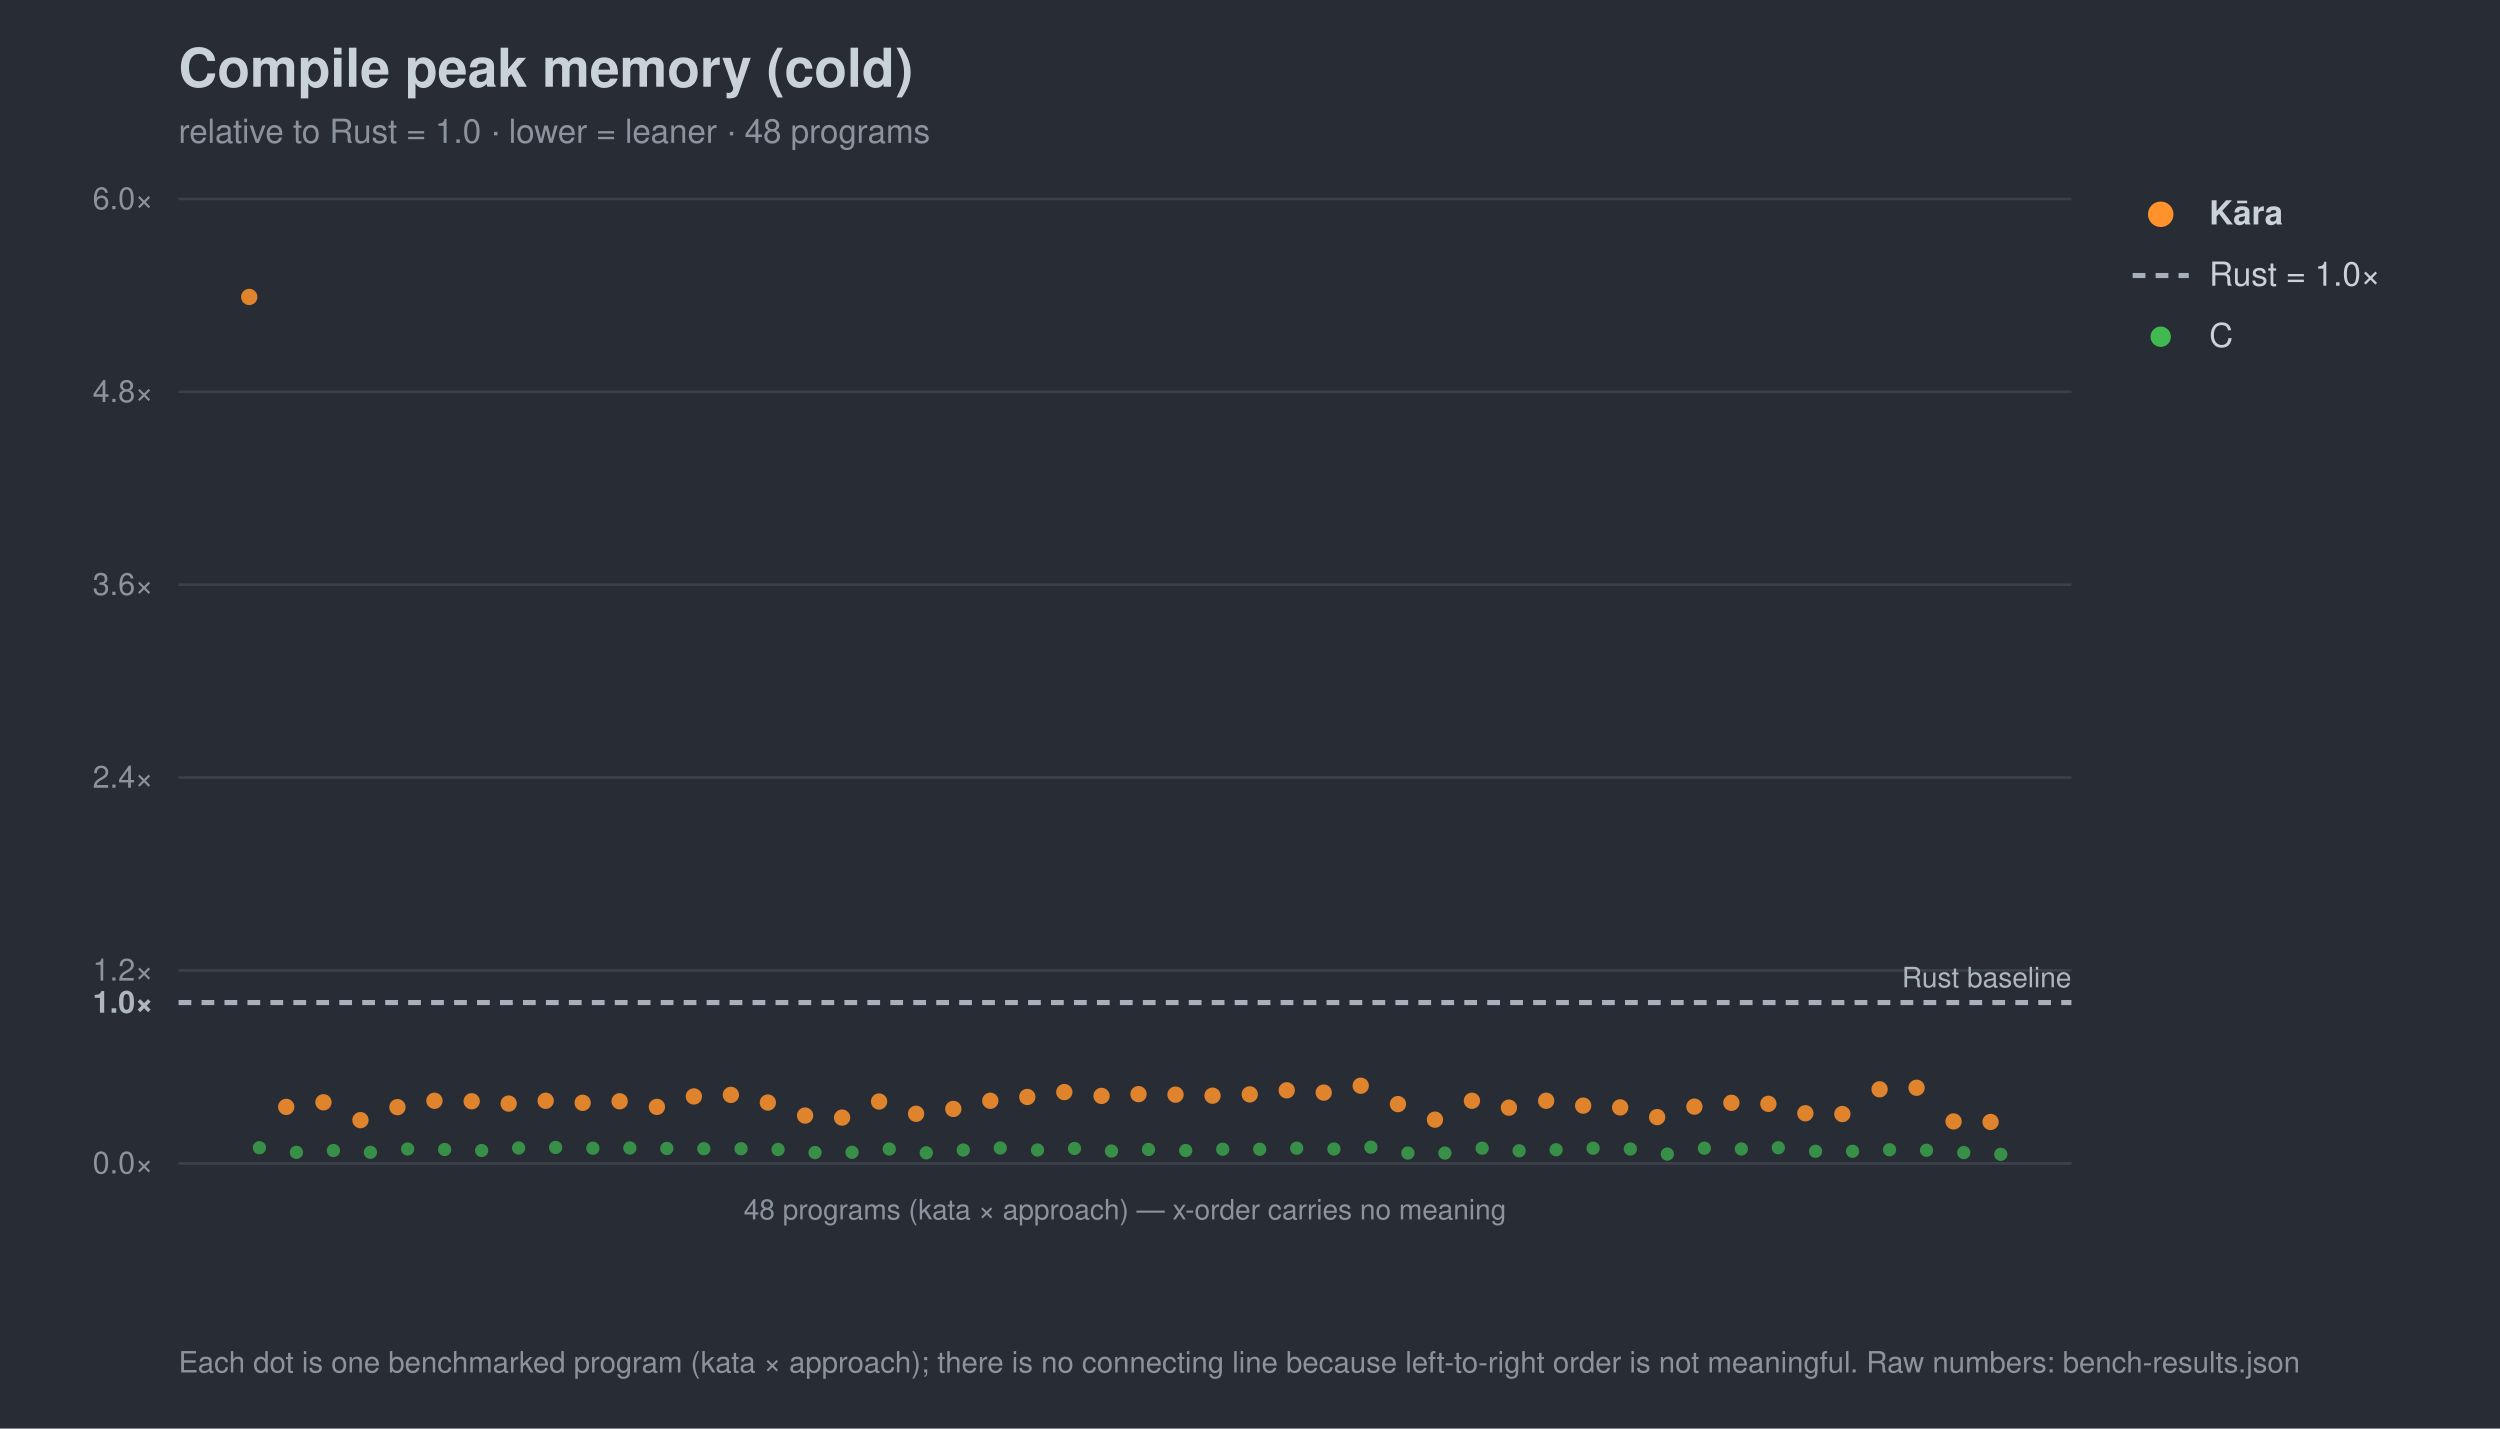
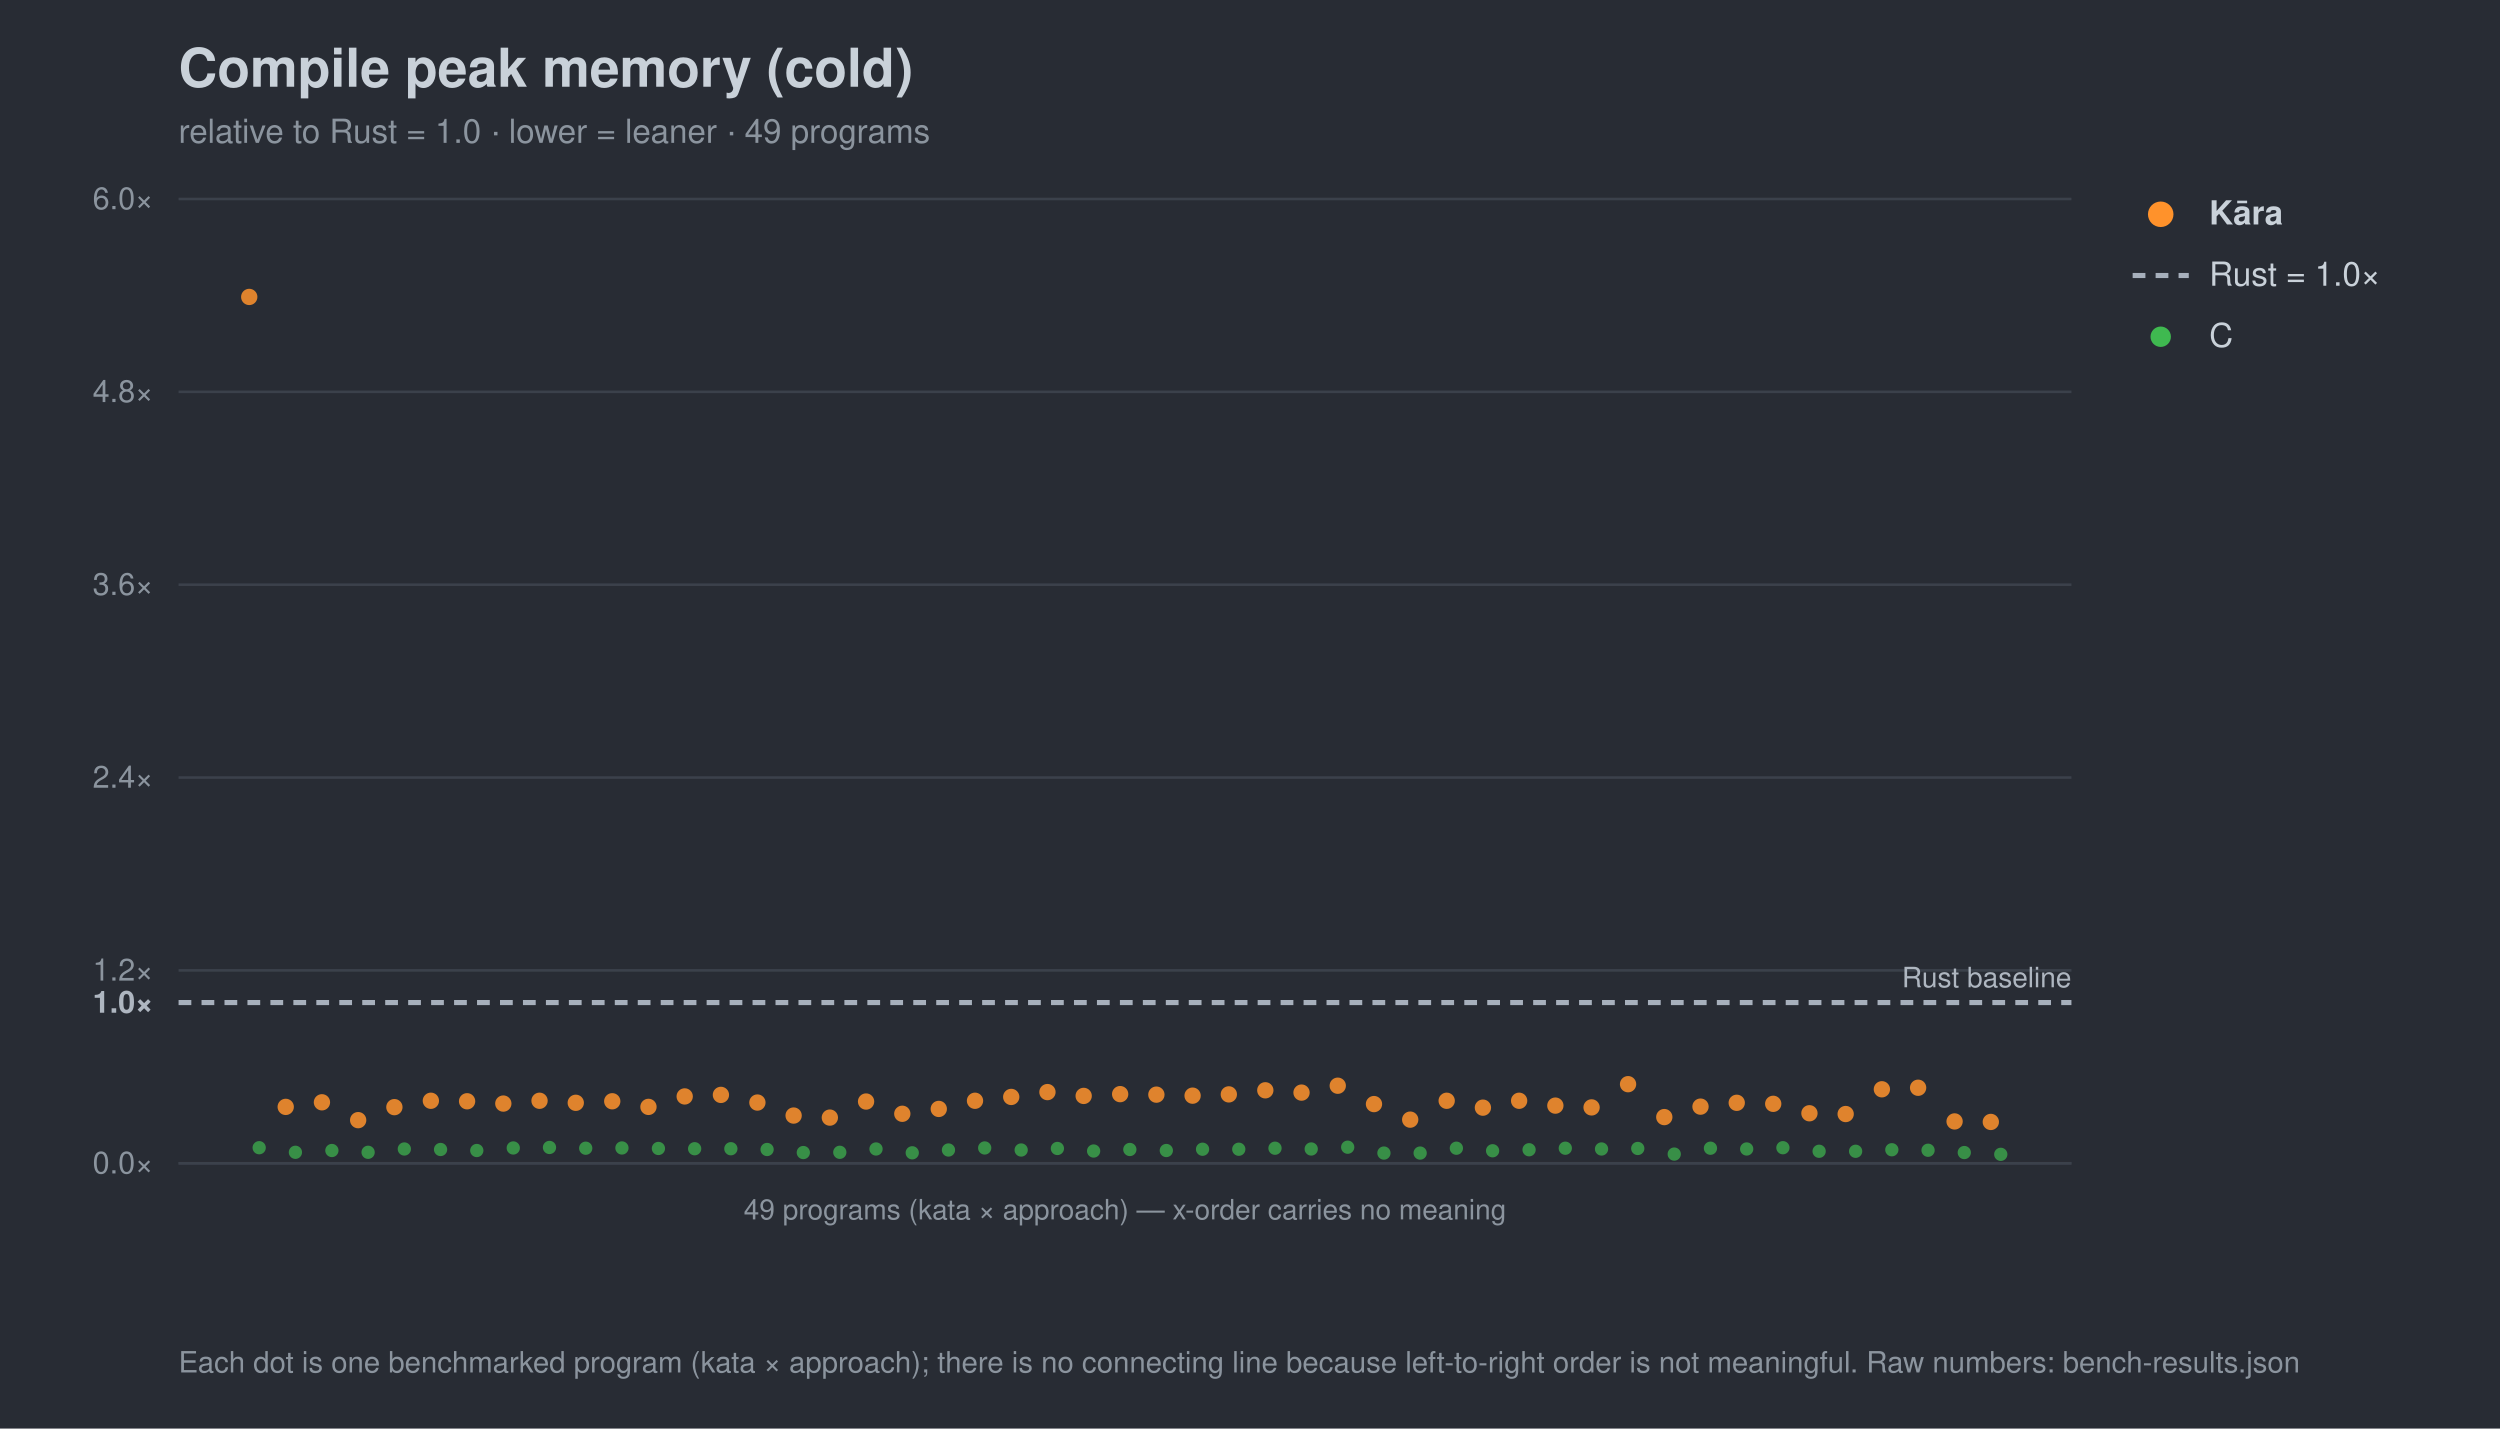
<svg xmlns="http://www.w3.org/2000/svg" width="980" height="560" viewBox="0 0 980 560" font-family="-apple-system,Segoe UI,Helvetica,Arial,sans-serif">
  <rect width="980" height="560" fill="#282c34" />
  <text x="70" y="34" font-size="21" font-weight="700" fill="#c9d1d9">Compile peak memory (cold)</text>
-   <text x="70" y="56" font-size="13" fill="#8b949e">relative to Rust = 1.0 · lower = leaner · 48 programs</text>
+   <text x="70" y="56" font-size="13" fill="#8b949e">relative to Rust = 1.0 · lower = leaner · 49 programs</text>
  <line x1="70" y1="456.0" x2="812" y2="456.0" stroke="#3b414b" stroke-width="1" />
  <text x="60" y="460.0" font-size="12" text-anchor="end" fill="#8b949e">0.0×</text>
  <line x1="70" y1="393.0" x2="812" y2="393.0" stroke="#a7b0bc" stroke-width="2" stroke-dasharray="5 4" />
  <text x="60" y="397.0" font-size="12" text-anchor="end" fill="#aeb6c0" font-weight="700">1.0×</text>
  <line x1="70" y1="380.4" x2="812" y2="380.4" stroke="#3b414b" stroke-width="1" />
  <text x="60" y="384.4" font-size="12" text-anchor="end" fill="#8b949e">1.2×</text>
  <line x1="70" y1="304.8" x2="812" y2="304.8" stroke="#3b414b" stroke-width="1" />
  <text x="60" y="308.8" font-size="12" text-anchor="end" fill="#8b949e">2.4×</text>
  <line x1="70" y1="229.2" x2="812" y2="229.2" stroke="#3b414b" stroke-width="1" />
  <text x="60" y="233.2" font-size="12" text-anchor="end" fill="#8b949e">3.6×</text>
  <line x1="70" y1="153.6" x2="812" y2="153.6" stroke="#3b414b" stroke-width="1" />
  <text x="60" y="157.6" font-size="12" text-anchor="end" fill="#8b949e">4.8×</text>
  <line x1="70" y1="78.0" x2="812" y2="78.0" stroke="#3b414b" stroke-width="1" />
  <text x="60" y="82.0" font-size="12" text-anchor="end" fill="#8b949e">6.0×</text>
  <text x="812" y="387.0" font-size="11" text-anchor="end" fill="#aeb6c0">Rust baseline</text>
  <line x1="70" y1="456" x2="812" y2="456" stroke="#3b414b" />
-   <text x="441.0" y="478" font-size="11" text-anchor="middle" fill="#8b949e">48 programs (kata × approach) — x-order carries no meaning</text>
-   <circle cx="101.7" cy="449.9" r="2.6" fill="#3fb950" opacity="0.7" />
-   <circle cx="116.2" cy="451.7" r="2.6" fill="#3fb950" opacity="0.7" />
-   <circle cx="130.7" cy="451.0" r="2.6" fill="#3fb950" opacity="0.7" />
-   <circle cx="145.2" cy="451.7" r="2.6" fill="#3fb950" opacity="0.7" />
-   <circle cx="159.8" cy="450.4" r="2.6" fill="#3fb950" opacity="0.7" />
-   <circle cx="174.3" cy="450.6" r="2.6" fill="#3fb950" opacity="0.7" />
-   <circle cx="188.8" cy="451.0" r="2.6" fill="#3fb950" opacity="0.7" />
-   <circle cx="203.3" cy="450.0" r="2.6" fill="#3fb950" opacity="0.7" />
-   <circle cx="217.8" cy="449.8" r="2.6" fill="#3fb950" opacity="0.7" />
-   <circle cx="232.4" cy="450.1" r="2.6" fill="#3fb950" opacity="0.7" />
-   <circle cx="246.9" cy="450.0" r="2.6" fill="#3fb950" opacity="0.7" />
-   <circle cx="261.4" cy="450.2" r="2.6" fill="#3fb950" opacity="0.7" />
-   <circle cx="275.9" cy="450.3" r="2.6" fill="#3fb950" opacity="0.7" />
-   <circle cx="290.5" cy="450.3" r="2.6" fill="#3fb950" opacity="0.7" />
-   <circle cx="305.0" cy="450.6" r="2.6" fill="#3fb950" opacity="0.7" />
-   <circle cx="319.5" cy="451.8" r="2.6" fill="#3fb950" opacity="0.7" />
-   <circle cx="334.0" cy="451.7" r="2.6" fill="#3fb950" opacity="0.7" />
-   <circle cx="348.6" cy="450.4" r="2.6" fill="#3fb950" opacity="0.7" />
-   <circle cx="363.1" cy="451.9" r="2.6" fill="#3fb950" opacity="0.7" />
-   <circle cx="377.6" cy="450.8" r="2.6" fill="#3fb950" opacity="0.7" />
-   <circle cx="392.1" cy="450.0" r="2.6" fill="#3fb950" opacity="0.7" />
-   <circle cx="406.7" cy="450.8" r="2.6" fill="#3fb950" opacity="0.7" />
-   <circle cx="421.2" cy="450.2" r="2.6" fill="#3fb950" opacity="0.7" />
-   <circle cx="435.7" cy="451.2" r="2.6" fill="#3fb950" opacity="0.7" />
-   <circle cx="450.2" cy="450.6" r="2.6" fill="#3fb950" opacity="0.7" />
-   <circle cx="464.8" cy="451.0" r="2.6" fill="#3fb950" opacity="0.7" />
-   <circle cx="479.3" cy="450.5" r="2.6" fill="#3fb950" opacity="0.7" />
-   <circle cx="493.8" cy="450.5" r="2.6" fill="#3fb950" opacity="0.7" />
-   <circle cx="508.3" cy="450.1" r="2.6" fill="#3fb950" opacity="0.7" />
-   <circle cx="522.9" cy="450.4" r="2.6" fill="#3fb950" opacity="0.7" />
-   <circle cx="537.4" cy="449.7" r="2.6" fill="#3fb950" opacity="0.7" />
-   <circle cx="551.9" cy="452.0" r="2.6" fill="#3fb950" opacity="0.7" />
-   <circle cx="566.4" cy="452.0" r="2.6" fill="#3fb950" opacity="0.7" />
-   <circle cx="581.0" cy="450.1" r="2.6" fill="#3fb950" opacity="0.7" />
-   <circle cx="595.5" cy="451.1" r="2.6" fill="#3fb950" opacity="0.7" />
-   <circle cx="610.0" cy="450.7" r="2.6" fill="#3fb950" opacity="0.7" />
-   <circle cx="624.5" cy="450.1" r="2.6" fill="#3fb950" opacity="0.7" />
-   <circle cx="639.1" cy="450.4" r="2.6" fill="#3fb950" opacity="0.7" />
-   <circle cx="653.6" cy="452.4" r="2.6" fill="#3fb950" opacity="0.7" />
-   <circle cx="668.1" cy="450.1" r="2.6" fill="#3fb950" opacity="0.7" />
-   <circle cx="682.6" cy="450.4" r="2.6" fill="#3fb950" opacity="0.7" />
-   <circle cx="697.1" cy="449.9" r="2.6" fill="#3fb950" opacity="0.7" />
-   <circle cx="711.7" cy="451.3" r="2.6" fill="#3fb950" opacity="0.7" />
-   <circle cx="726.2" cy="451.3" r="2.6" fill="#3fb950" opacity="0.7" />
-   <circle cx="740.7" cy="450.7" r="2.6" fill="#3fb950" opacity="0.7" />
-   <circle cx="755.2" cy="450.9" r="2.6" fill="#3fb950" opacity="0.7" />
-   <circle cx="769.8" cy="451.8" r="2.6" fill="#3fb950" opacity="0.7" />
+   <text x="441.0" y="478" font-size="11" text-anchor="middle" fill="#8b949e">49 programs (kata × approach) — x-order carries no meaning</text>
+   <circle cx="101.6" cy="449.9" r="2.6" fill="#3fb950" opacity="0.7" />
+   <circle cx="115.8" cy="451.7" r="2.6" fill="#3fb950" opacity="0.7" />
+   <circle cx="130.1" cy="451.0" r="2.6" fill="#3fb950" opacity="0.7" />
+   <circle cx="144.3" cy="451.7" r="2.6" fill="#3fb950" opacity="0.7" />
+   <circle cx="158.5" cy="450.4" r="2.6" fill="#3fb950" opacity="0.7" />
+   <circle cx="172.7" cy="450.6" r="2.6" fill="#3fb950" opacity="0.7" />
+   <circle cx="186.9" cy="451.0" r="2.6" fill="#3fb950" opacity="0.7" />
+   <circle cx="201.2" cy="450.0" r="2.6" fill="#3fb950" opacity="0.7" />
+   <circle cx="215.4" cy="449.8" r="2.6" fill="#3fb950" opacity="0.7" />
+   <circle cx="229.6" cy="450.1" r="2.6" fill="#3fb950" opacity="0.7" />
+   <circle cx="243.8" cy="450.0" r="2.6" fill="#3fb950" opacity="0.7" />
+   <circle cx="258.1" cy="450.2" r="2.6" fill="#3fb950" opacity="0.7" />
+   <circle cx="272.3" cy="450.3" r="2.6" fill="#3fb950" opacity="0.7" />
+   <circle cx="286.5" cy="450.3" r="2.6" fill="#3fb950" opacity="0.7" />
+   <circle cx="300.7" cy="450.6" r="2.6" fill="#3fb950" opacity="0.7" />
+   <circle cx="314.9" cy="451.8" r="2.6" fill="#3fb950" opacity="0.7" />
+   <circle cx="329.2" cy="451.7" r="2.6" fill="#3fb950" opacity="0.7" />
+   <circle cx="343.4" cy="450.4" r="2.6" fill="#3fb950" opacity="0.7" />
+   <circle cx="357.6" cy="451.9" r="2.6" fill="#3fb950" opacity="0.7" />
+   <circle cx="371.8" cy="450.8" r="2.6" fill="#3fb950" opacity="0.7" />
+   <circle cx="386.0" cy="450.0" r="2.6" fill="#3fb950" opacity="0.7" />
+   <circle cx="400.3" cy="450.8" r="2.6" fill="#3fb950" opacity="0.7" />
+   <circle cx="414.5" cy="450.2" r="2.6" fill="#3fb950" opacity="0.7" />
+   <circle cx="428.7" cy="451.2" r="2.6" fill="#3fb950" opacity="0.7" />
+   <circle cx="442.9" cy="450.6" r="2.6" fill="#3fb950" opacity="0.7" />
+   <circle cx="457.2" cy="451.0" r="2.6" fill="#3fb950" opacity="0.7" />
+   <circle cx="471.4" cy="450.5" r="2.6" fill="#3fb950" opacity="0.7" />
+   <circle cx="485.6" cy="450.5" r="2.6" fill="#3fb950" opacity="0.7" />
+   <circle cx="499.8" cy="450.1" r="2.6" fill="#3fb950" opacity="0.7" />
+   <circle cx="514.0" cy="450.4" r="2.6" fill="#3fb950" opacity="0.7" />
+   <circle cx="528.3" cy="449.7" r="2.6" fill="#3fb950" opacity="0.7" />
+   <circle cx="542.5" cy="452.0" r="2.6" fill="#3fb950" opacity="0.7" />
+   <circle cx="556.7" cy="452.0" r="2.6" fill="#3fb950" opacity="0.7" />
+   <circle cx="570.9" cy="450.1" r="2.6" fill="#3fb950" opacity="0.7" />
+   <circle cx="585.1" cy="451.1" r="2.6" fill="#3fb950" opacity="0.7" />
+   <circle cx="599.4" cy="450.7" r="2.6" fill="#3fb950" opacity="0.7" />
+   <circle cx="613.6" cy="450.1" r="2.6" fill="#3fb950" opacity="0.7" />
+   <circle cx="627.8" cy="450.4" r="2.6" fill="#3fb950" opacity="0.7" />
+   <circle cx="642.0" cy="450.2" r="2.6" fill="#3fb950" opacity="0.7" />
+   <circle cx="656.3" cy="452.4" r="2.6" fill="#3fb950" opacity="0.7" />
+   <circle cx="670.5" cy="450.1" r="2.6" fill="#3fb950" opacity="0.7" />
+   <circle cx="684.7" cy="450.4" r="2.6" fill="#3fb950" opacity="0.7" />
+   <circle cx="698.9" cy="449.9" r="2.6" fill="#3fb950" opacity="0.7" />
+   <circle cx="713.1" cy="451.3" r="2.6" fill="#3fb950" opacity="0.7" />
+   <circle cx="727.4" cy="451.3" r="2.6" fill="#3fb950" opacity="0.7" />
+   <circle cx="741.6" cy="450.7" r="2.6" fill="#3fb950" opacity="0.7" />
+   <circle cx="755.8" cy="450.9" r="2.6" fill="#3fb950" opacity="0.7" />
+   <circle cx="770.0" cy="451.8" r="2.6" fill="#3fb950" opacity="0.7" />
  <circle cx="784.3" cy="452.5" r="2.6" fill="#3fb950" opacity="0.7" />
  <circle cx="97.7" cy="116.4" r="3.2" fill="#ff922b" opacity="0.85" />
-   <circle cx="112.2" cy="433.9" r="3.2" fill="#ff922b" opacity="0.85" />
-   <circle cx="126.8" cy="432.1" r="3.2" fill="#ff922b" opacity="0.85" />
-   <circle cx="141.3" cy="439.1" r="3.2" fill="#ff922b" opacity="0.85" />
-   <circle cx="155.8" cy="434.0" r="3.2" fill="#ff922b" opacity="0.85" />
-   <circle cx="170.3" cy="431.5" r="3.2" fill="#ff922b" opacity="0.85" />
-   <circle cx="184.9" cy="431.7" r="3.2" fill="#ff922b" opacity="0.85" />
-   <circle cx="199.4" cy="432.6" r="3.2" fill="#ff922b" opacity="0.85" />
-   <circle cx="213.9" cy="431.5" r="3.2" fill="#ff922b" opacity="0.85" />
-   <circle cx="228.4" cy="432.3" r="3.2" fill="#ff922b" opacity="0.85" />
-   <circle cx="242.9" cy="431.7" r="3.2" fill="#ff922b" opacity="0.85" />
-   <circle cx="257.5" cy="433.9" r="3.2" fill="#ff922b" opacity="0.85" />
-   <circle cx="272.0" cy="429.8" r="3.2" fill="#ff922b" opacity="0.85" />
-   <circle cx="286.5" cy="429.2" r="3.2" fill="#ff922b" opacity="0.85" />
-   <circle cx="301.0" cy="432.2" r="3.2" fill="#ff922b" opacity="0.85" />
-   <circle cx="315.6" cy="437.3" r="3.2" fill="#ff922b" opacity="0.85" />
-   <circle cx="330.1" cy="438.1" r="3.2" fill="#ff922b" opacity="0.85" />
-   <circle cx="344.6" cy="431.8" r="3.2" fill="#ff922b" opacity="0.85" />
-   <circle cx="359.1" cy="436.6" r="3.2" fill="#ff922b" opacity="0.85" />
-   <circle cx="373.7" cy="434.7" r="3.2" fill="#ff922b" opacity="0.85" />
-   <circle cx="388.2" cy="431.5" r="3.2" fill="#ff922b" opacity="0.85" />
-   <circle cx="402.7" cy="430.0" r="3.2" fill="#ff922b" opacity="0.85" />
-   <circle cx="417.2" cy="428.1" r="3.2" fill="#ff922b" opacity="0.85" />
-   <circle cx="431.8" cy="429.6" r="3.2" fill="#ff922b" opacity="0.85" />
-   <circle cx="446.3" cy="428.9" r="3.2" fill="#ff922b" opacity="0.85" />
-   <circle cx="460.8" cy="429.1" r="3.2" fill="#ff922b" opacity="0.85" />
-   <circle cx="475.3" cy="429.5" r="3.2" fill="#ff922b" opacity="0.85" />
-   <circle cx="489.9" cy="429.0" r="3.2" fill="#ff922b" opacity="0.85" />
-   <circle cx="504.4" cy="427.4" r="3.2" fill="#ff922b" opacity="0.85" />
-   <circle cx="518.9" cy="428.3" r="3.2" fill="#ff922b" opacity="0.85" />
-   <circle cx="533.4" cy="425.6" r="3.2" fill="#ff922b" opacity="0.85" />
-   <circle cx="548.0" cy="432.8" r="3.2" fill="#ff922b" opacity="0.85" />
-   <circle cx="562.5" cy="438.9" r="3.2" fill="#ff922b" opacity="0.85" />
-   <circle cx="577.0" cy="431.5" r="3.2" fill="#ff922b" opacity="0.85" />
-   <circle cx="591.5" cy="434.2" r="3.2" fill="#ff922b" opacity="0.85" />
-   <circle cx="606.1" cy="431.5" r="3.2" fill="#ff922b" opacity="0.85" />
-   <circle cx="620.6" cy="433.4" r="3.2" fill="#ff922b" opacity="0.85" />
-   <circle cx="635.1" cy="434.1" r="3.2" fill="#ff922b" opacity="0.85" />
-   <circle cx="649.6" cy="437.9" r="3.2" fill="#ff922b" opacity="0.85" />
-   <circle cx="664.2" cy="433.8" r="3.2" fill="#ff922b" opacity="0.85" />
-   <circle cx="678.7" cy="432.3" r="3.2" fill="#ff922b" opacity="0.85" />
-   <circle cx="693.2" cy="432.7" r="3.2" fill="#ff922b" opacity="0.85" />
-   <circle cx="707.7" cy="436.4" r="3.2" fill="#ff922b" opacity="0.85" />
-   <circle cx="722.2" cy="436.7" r="3.2" fill="#ff922b" opacity="0.85" />
-   <circle cx="736.8" cy="427.0" r="3.2" fill="#ff922b" opacity="0.85" />
-   <circle cx="751.3" cy="426.4" r="3.2" fill="#ff922b" opacity="0.85" />
-   <circle cx="765.8" cy="439.6" r="3.2" fill="#ff922b" opacity="0.85" />
-   <circle cx="780.3" cy="439.8" r="3.2" fill="#ff922b" opacity="0.85" />
+   <circle cx="112.0" cy="433.9" r="3.2" fill="#ff922b" opacity="0.85" />
+   <circle cx="126.2" cy="432.1" r="3.2" fill="#ff922b" opacity="0.85" />
+   <circle cx="140.4" cy="439.1" r="3.2" fill="#ff922b" opacity="0.85" />
+   <circle cx="154.6" cy="434.0" r="3.2" fill="#ff922b" opacity="0.85" />
+   <circle cx="168.9" cy="431.5" r="3.2" fill="#ff922b" opacity="0.85" />
+   <circle cx="183.1" cy="431.7" r="3.2" fill="#ff922b" opacity="0.85" />
+   <circle cx="197.3" cy="432.6" r="3.2" fill="#ff922b" opacity="0.85" />
+   <circle cx="211.5" cy="431.5" r="3.2" fill="#ff922b" opacity="0.85" />
+   <circle cx="225.7" cy="432.3" r="3.2" fill="#ff922b" opacity="0.85" />
+   <circle cx="240.0" cy="431.7" r="3.2" fill="#ff922b" opacity="0.85" />
+   <circle cx="254.2" cy="433.9" r="3.2" fill="#ff922b" opacity="0.85" />
+   <circle cx="268.4" cy="429.8" r="3.2" fill="#ff922b" opacity="0.85" />
+   <circle cx="282.6" cy="429.2" r="3.2" fill="#ff922b" opacity="0.85" />
+   <circle cx="296.9" cy="432.2" r="3.2" fill="#ff922b" opacity="0.85" />
+   <circle cx="311.1" cy="437.3" r="3.2" fill="#ff922b" opacity="0.85" />
+   <circle cx="325.3" cy="438.1" r="3.2" fill="#ff922b" opacity="0.85" />
+   <circle cx="339.5" cy="431.8" r="3.2" fill="#ff922b" opacity="0.85" />
+   <circle cx="353.7" cy="436.6" r="3.2" fill="#ff922b" opacity="0.85" />
+   <circle cx="368.0" cy="434.7" r="3.2" fill="#ff922b" opacity="0.85" />
+   <circle cx="382.2" cy="431.5" r="3.2" fill="#ff922b" opacity="0.85" />
+   <circle cx="396.4" cy="430.0" r="3.2" fill="#ff922b" opacity="0.85" />
+   <circle cx="410.6" cy="428.1" r="3.2" fill="#ff922b" opacity="0.85" />
+   <circle cx="424.8" cy="429.6" r="3.2" fill="#ff922b" opacity="0.85" />
+   <circle cx="439.1" cy="428.9" r="3.2" fill="#ff922b" opacity="0.85" />
+   <circle cx="453.3" cy="429.1" r="3.2" fill="#ff922b" opacity="0.85" />
+   <circle cx="467.5" cy="429.5" r="3.2" fill="#ff922b" opacity="0.85" />
+   <circle cx="481.7" cy="429.0" r="3.2" fill="#ff922b" opacity="0.85" />
+   <circle cx="496.0" cy="427.4" r="3.2" fill="#ff922b" opacity="0.85" />
+   <circle cx="510.2" cy="428.3" r="3.2" fill="#ff922b" opacity="0.85" />
+   <circle cx="524.4" cy="425.6" r="3.2" fill="#ff922b" opacity="0.85" />
+   <circle cx="538.6" cy="432.8" r="3.2" fill="#ff922b" opacity="0.85" />
+   <circle cx="552.8" cy="438.9" r="3.2" fill="#ff922b" opacity="0.85" />
+   <circle cx="567.1" cy="431.5" r="3.2" fill="#ff922b" opacity="0.85" />
+   <circle cx="581.3" cy="434.2" r="3.2" fill="#ff922b" opacity="0.85" />
+   <circle cx="595.5" cy="431.5" r="3.2" fill="#ff922b" opacity="0.85" />
+   <circle cx="609.7" cy="433.4" r="3.2" fill="#ff922b" opacity="0.85" />
+   <circle cx="623.9" cy="434.1" r="3.2" fill="#ff922b" opacity="0.85" />
+   <circle cx="638.2" cy="425.0" r="3.2" fill="#ff922b" opacity="0.85" />
+   <circle cx="652.4" cy="437.9" r="3.2" fill="#ff922b" opacity="0.85" />
+   <circle cx="666.6" cy="433.8" r="3.2" fill="#ff922b" opacity="0.85" />
+   <circle cx="680.8" cy="432.3" r="3.2" fill="#ff922b" opacity="0.85" />
+   <circle cx="695.1" cy="432.7" r="3.2" fill="#ff922b" opacity="0.85" />
+   <circle cx="709.3" cy="436.4" r="3.2" fill="#ff922b" opacity="0.85" />
+   <circle cx="723.5" cy="436.7" r="3.2" fill="#ff922b" opacity="0.85" />
+   <circle cx="737.7" cy="427.0" r="3.2" fill="#ff922b" opacity="0.85" />
+   <circle cx="751.9" cy="426.4" r="3.2" fill="#ff922b" opacity="0.85" />
+   <circle cx="766.2" cy="439.6" r="3.2" fill="#ff922b" opacity="0.85" />
+   <circle cx="780.4" cy="439.8" r="3.2" fill="#ff922b" opacity="0.85" />
  <circle cx="847" cy="84" r="5" fill="#ff922b" />
  <text x="866" y="88" font-size="13" fill="#c9d1d9" font-weight="700">Kāra</text>
  <line x1="836" y1="108" x2="858" y2="108" stroke="#a7b0bc" stroke-width="2" stroke-dasharray="5 4" />
  <text x="866" y="112" font-size="13" fill="#c9d1d9" font-weight="400">Rust = 1.0×</text>
  <circle cx="847" cy="132" r="4" fill="#3fb950" />
  <text x="866" y="136" font-size="13" fill="#c9d1d9" font-weight="400">C</text>
  <text x="70" y="538" font-size="11.5" fill="#8b949e">Each dot is one benchmarked program (kata × approach); there is no connecting line because left-to-right order is not meaningful. Raw numbers: bench-results.json</text>
</svg>
